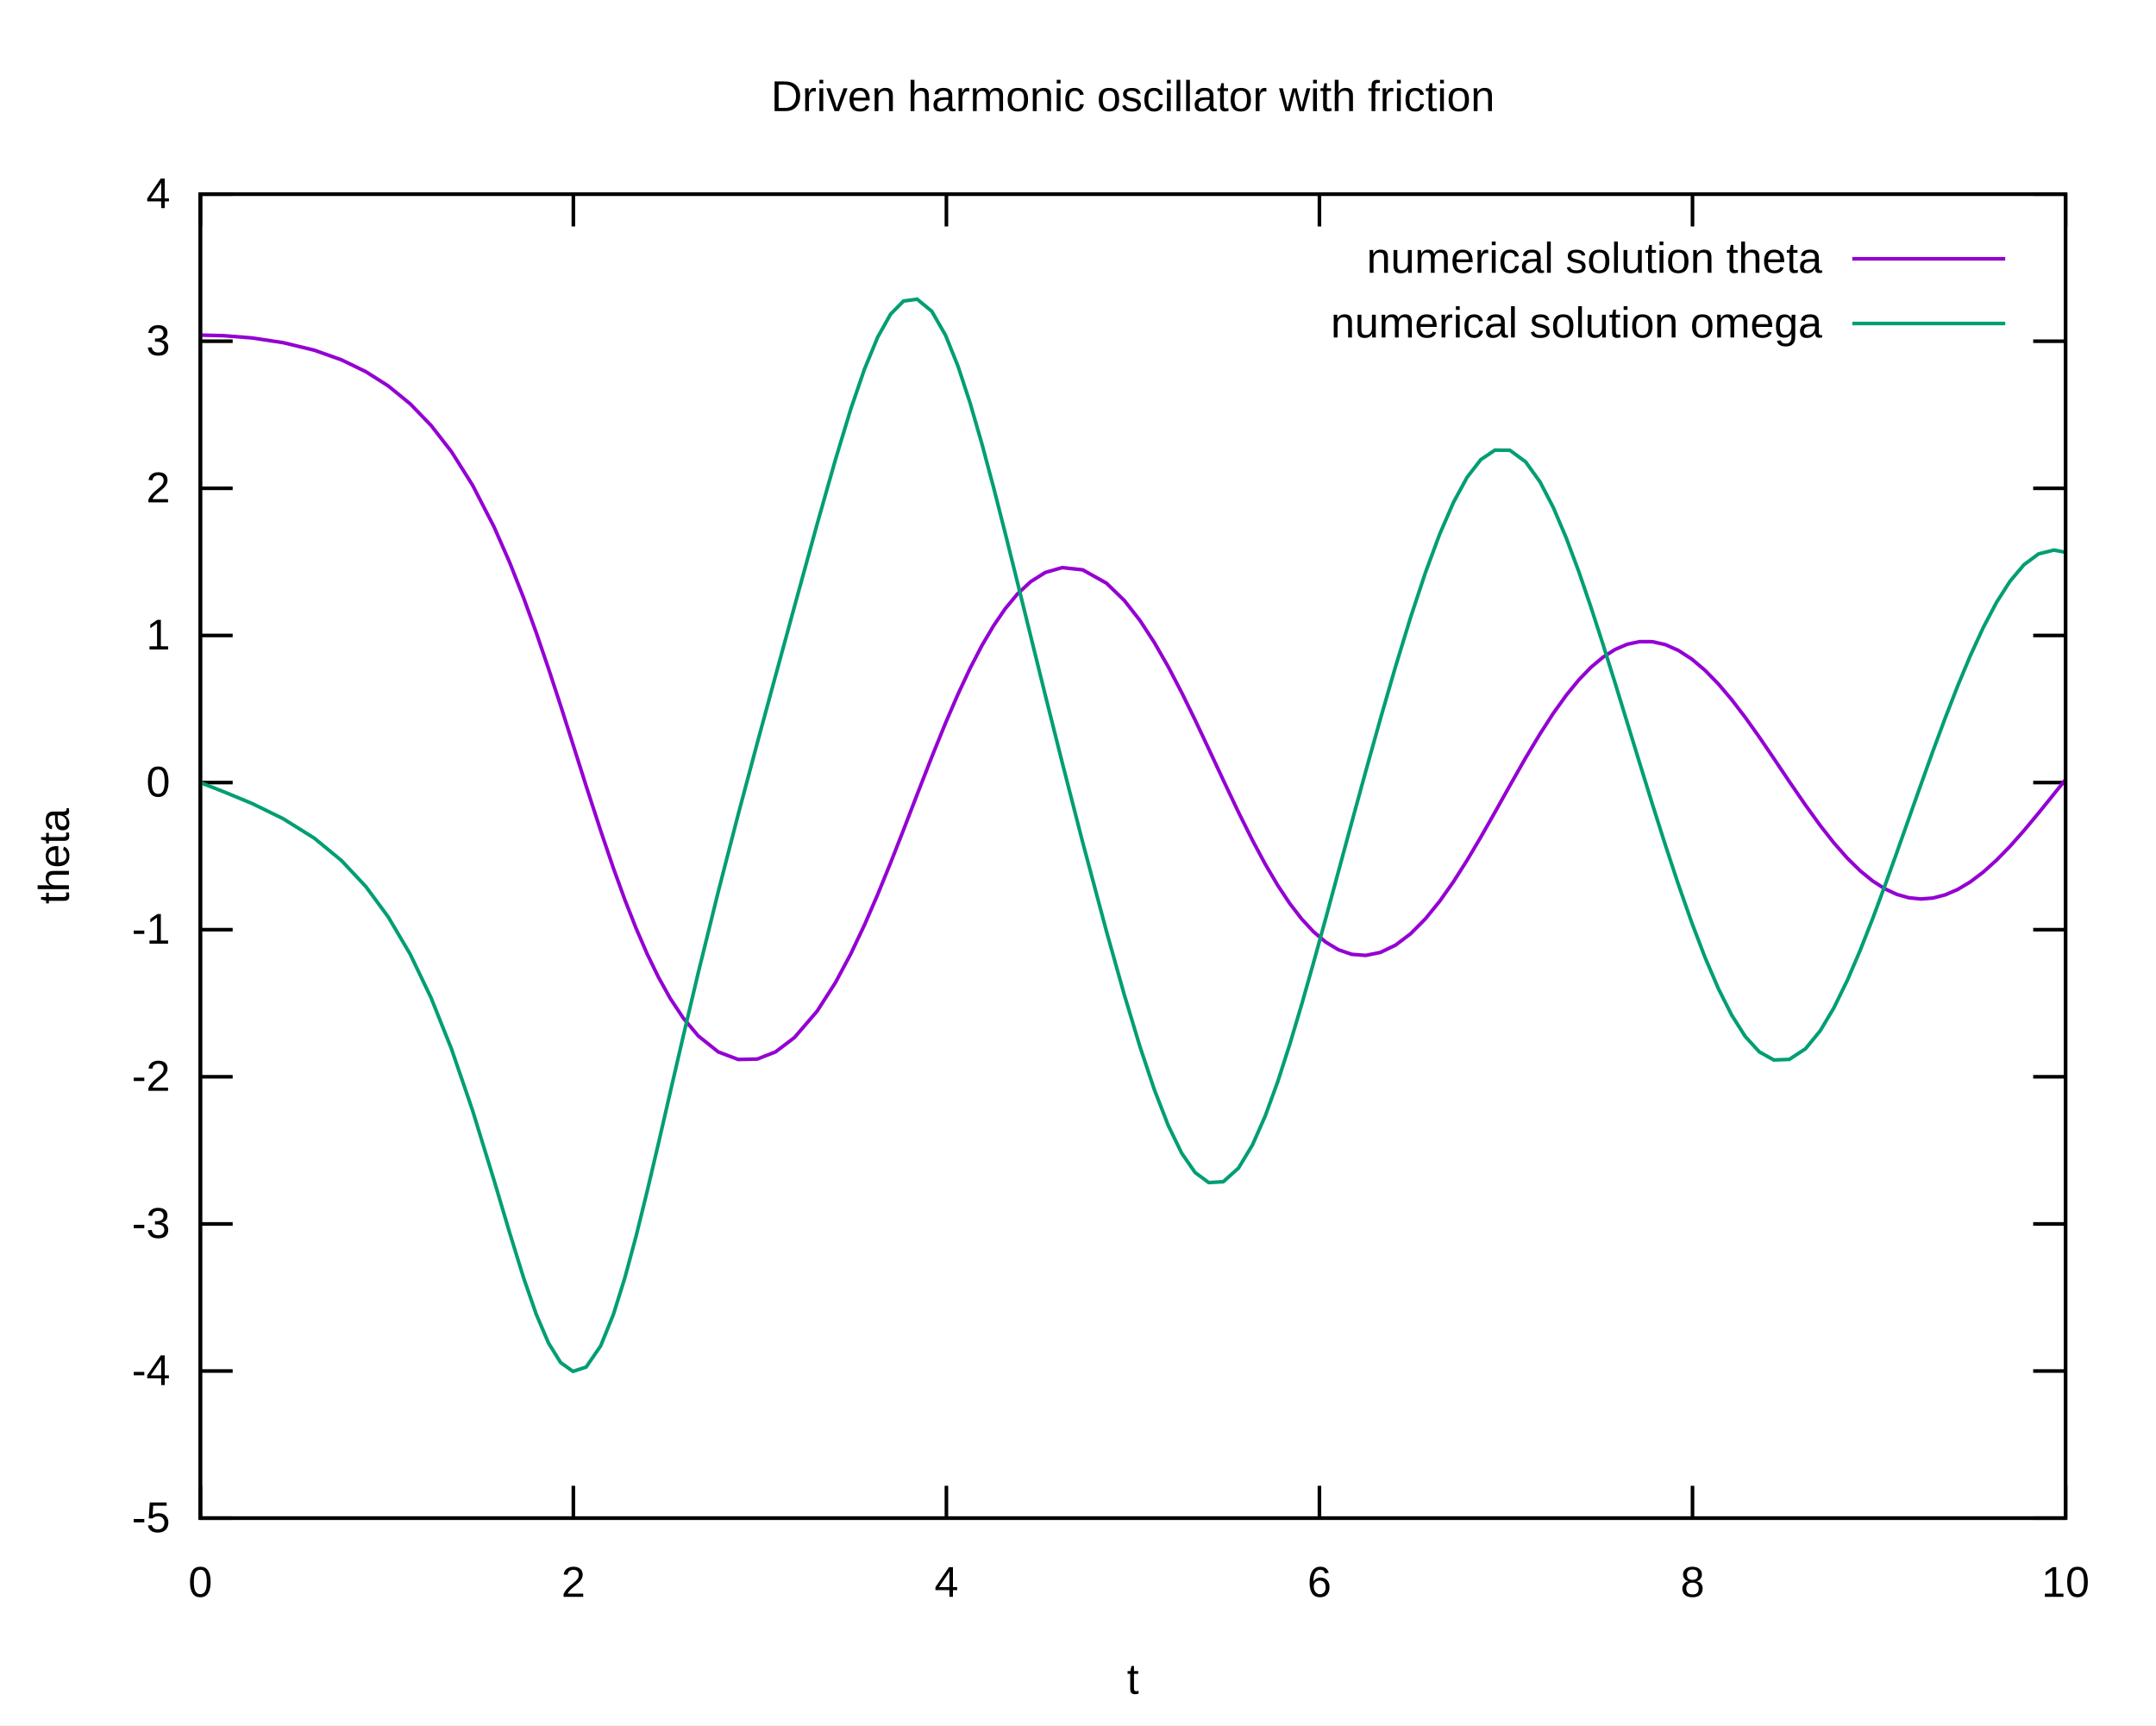
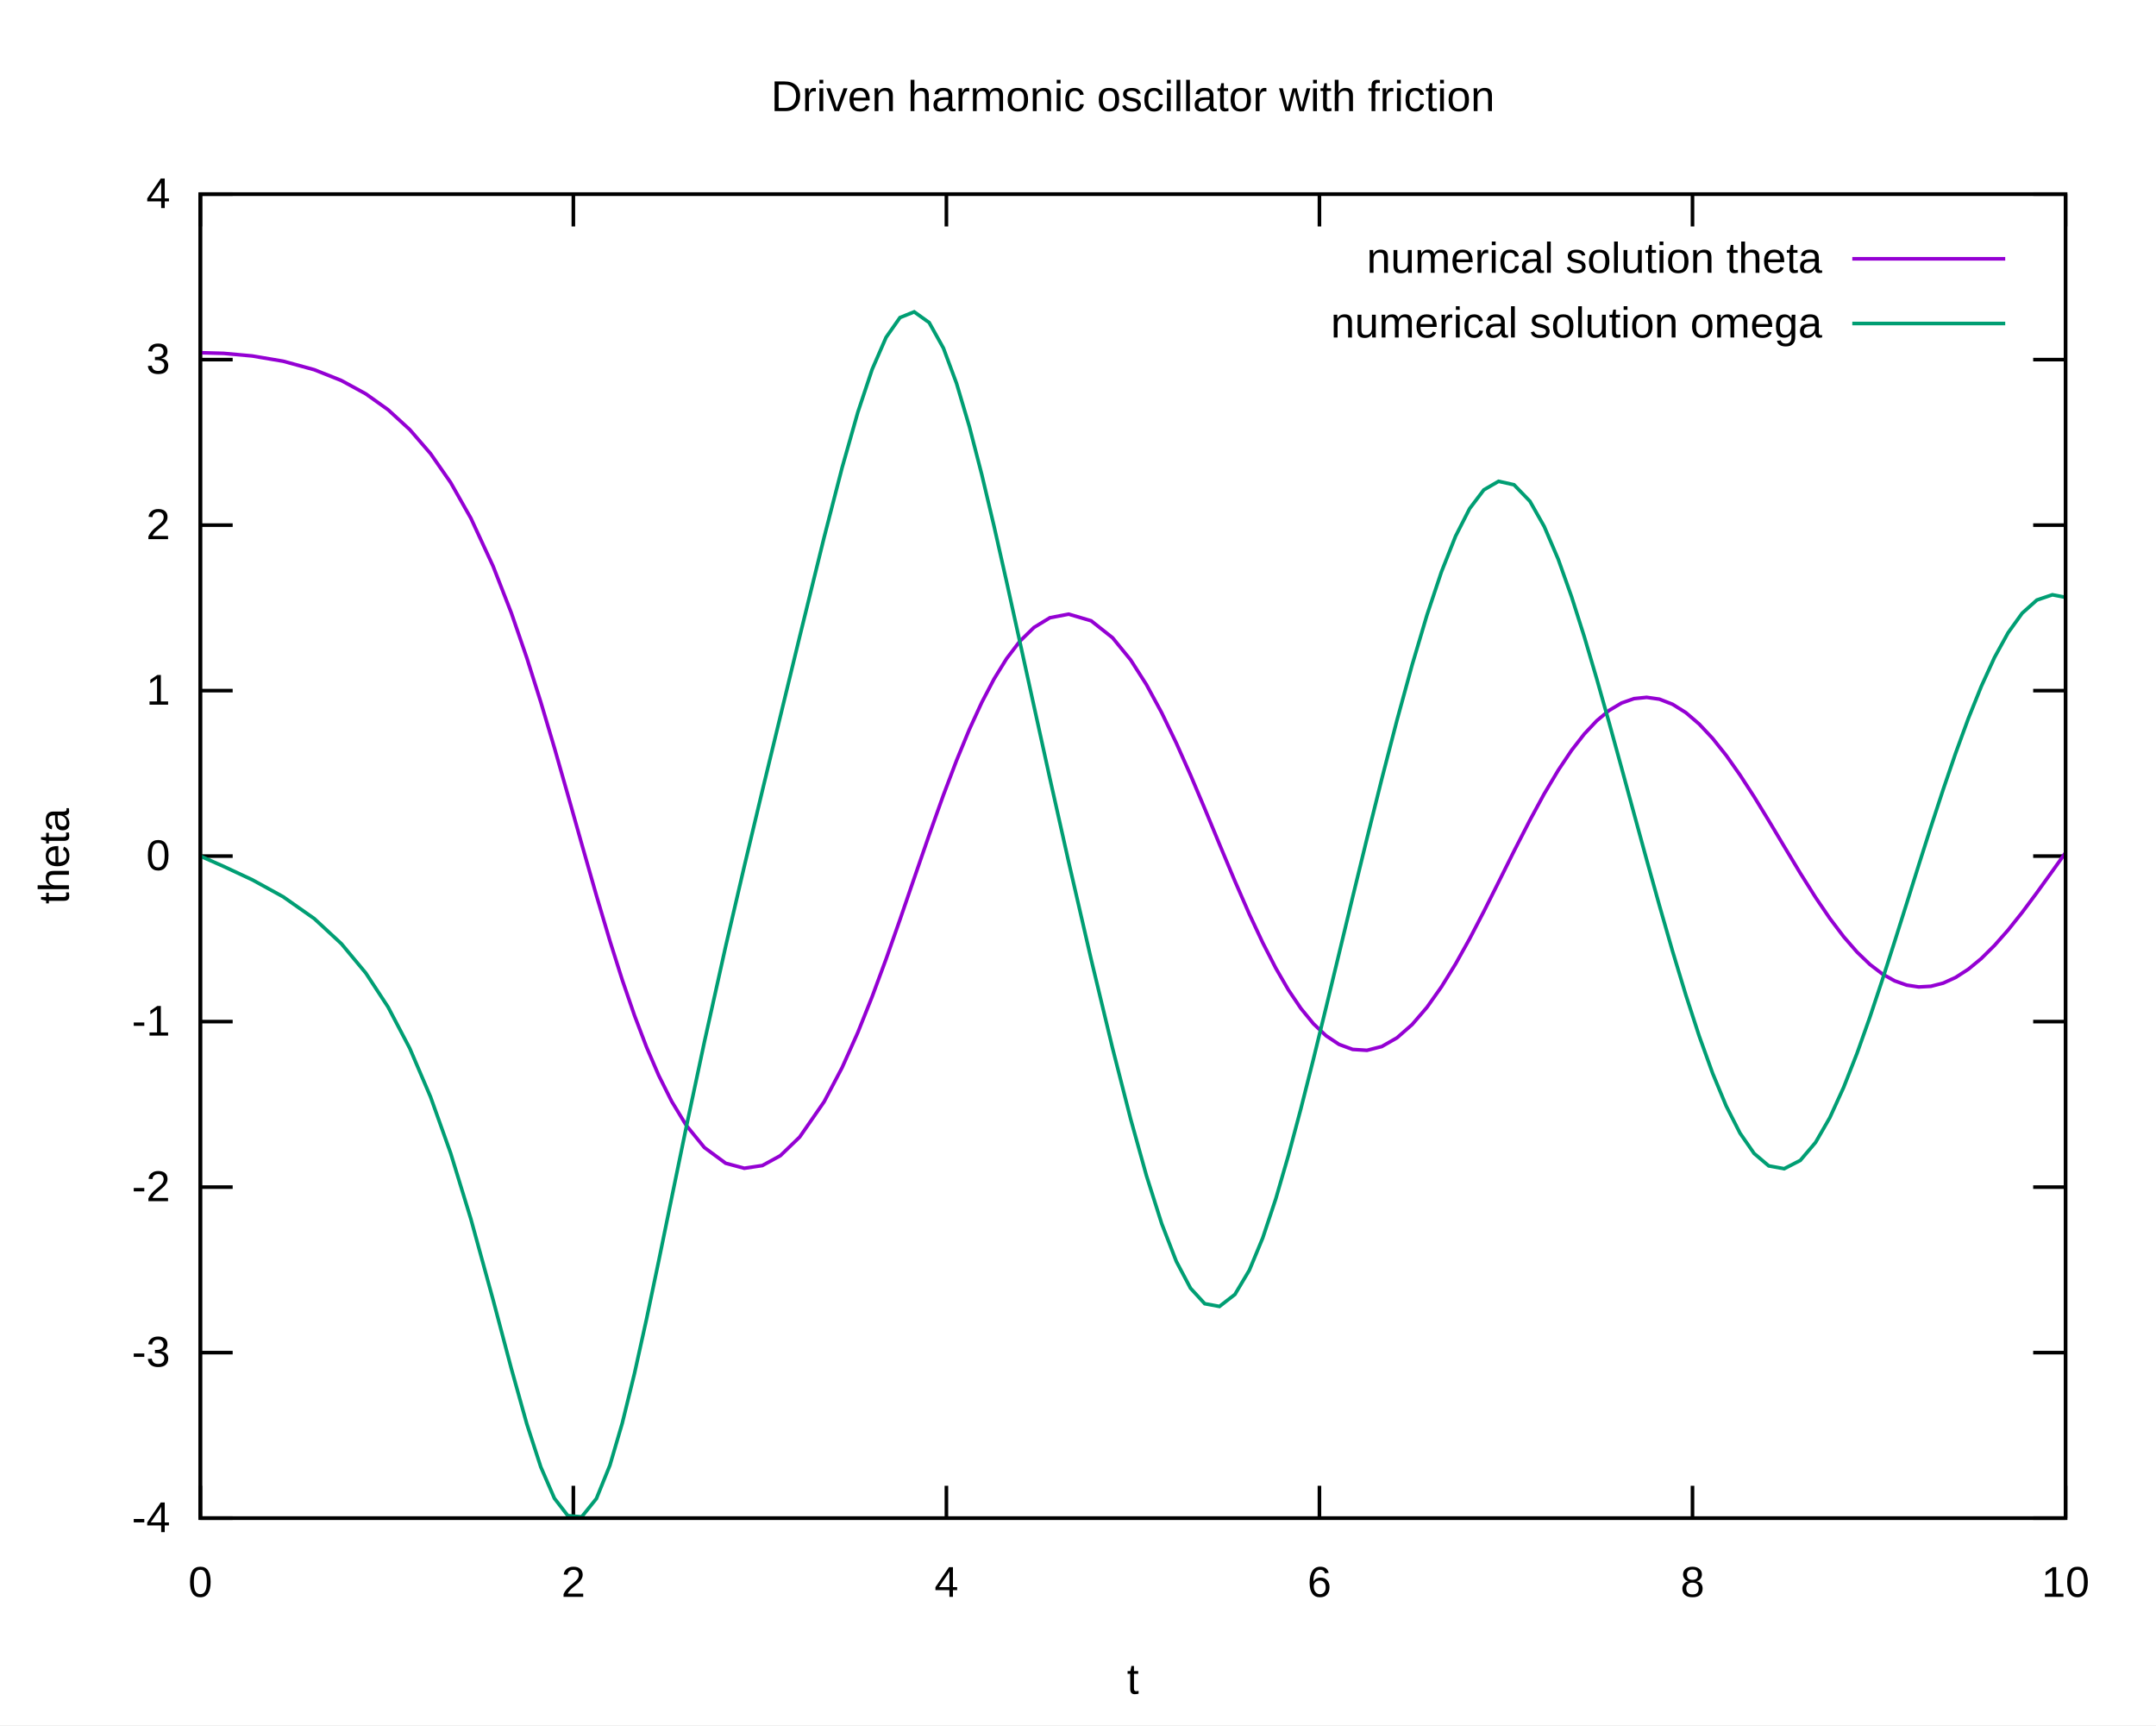
<svg xmlns="http://www.w3.org/2000/svg" xmlns:xlink="http://www.w3.org/1999/xlink" width="600" height="480" viewBox="0 0 600 480">
  <g id="gnuplot_canvas">
    <rect x="0" y="0" width="600" height="480" fill="#ffffff" />
    <defs>
      <circle id="gpDot" r="0.5" stroke-width="0.5" stroke="currentColor" />
      <path id="gpPt0" stroke-width="0.222" stroke="currentColor" d="M-1,0 h2 M0,-1 v2" />
      <path id="gpPt1" stroke-width="0.222" stroke="currentColor" d="M-1,-1 L1,1 M1,-1 L-1,1" />
      <path id="gpPt2" stroke-width="0.222" stroke="currentColor" d="M-1,0 L1,0 M0,-1 L0,1 M-1,-1 L1,1 M-1,1 L1,-1" />
      <rect id="gpPt3" stroke-width="0.222" stroke="currentColor" x="-1" y="-1" width="2" height="2" />
      <rect id="gpPt4" stroke-width="0.222" stroke="currentColor" fill="currentColor" x="-1" y="-1" width="2" height="2" />
      <circle id="gpPt5" stroke-width="0.222" stroke="currentColor" cx="0" cy="0" r="1" />
      <use xlink:href="#gpPt5" id="gpPt6" fill="currentColor" stroke="none" />
      <path id="gpPt7" stroke-width="0.222" stroke="currentColor" d="M0,-1.33 L-1.33,0.67 L1.33,0.67 z" />
      <use xlink:href="#gpPt7" id="gpPt8" fill="currentColor" stroke="none" />
      <use xlink:href="#gpPt7" id="gpPt9" stroke="currentColor" transform="rotate(180)" />
      <use xlink:href="#gpPt9" id="gpPt10" fill="currentColor" stroke="none" />
      <use xlink:href="#gpPt3" id="gpPt11" stroke="currentColor" transform="rotate(45)" />
      <use xlink:href="#gpPt11" id="gpPt12" fill="currentColor" stroke="none" />
      <path id="gpPt13" stroke-width="0.222" stroke="currentColor" d="M0,1.330 L1.265,0.411 L0.782,-1.067 L-0.782,-1.076 L-1.265,0.411 z" />
      <use xlink:href="#gpPt13" id="gpPt14" fill="currentColor" stroke="none" />
      <filter id="textbox" filterUnits="objectBoundingBox" x="0" y="0" height="1" width="1">
        <feFlood flood-color="#FFFFFF" flood-opacity="1" result="bgnd" />
        <feComposite in="SourceGraphic" in2="bgnd" operator="atop" />
      </filter>
      <filter id="greybox" filterUnits="objectBoundingBox" x="0" y="0" height="1" width="1">
        <feFlood flood-color="lightgrey" flood-opacity="1" result="grey" />
        <feComposite in="SourceGraphic" in2="grey" operator="atop" />
      </filter>
    </defs>
    <g fill="none" color="#FFFFFF" stroke="currentColor" stroke-width="1.00" stroke-linecap="butt" stroke-linejoin="miter">
</g>
    <g fill="none" color="black" stroke="currentColor" stroke-width="1.00" stroke-linecap="butt" stroke-linejoin="miter">
      <path stroke="black" d="M55.75,422.40 L64.75,422.40 M574.82,422.40 L565.82,422.40  " />
      <g transform="translate(47.36,426.30)" stroke="none" fill="black" font-family="Arial" font-size="12.00" text-anchor="end">
        <text>
-           <tspan font-family="Arial">-5</tspan>
-         </text>
-       </g>
-     </g>
-     <g fill="none" color="black" stroke="currentColor" stroke-width="1.00" stroke-linecap="butt" stroke-linejoin="miter">
-       <path stroke="black" d="M55.75,381.47 L64.75,381.47 M574.82,381.47 L565.82,381.47  " />
-       <g transform="translate(47.36,385.37)" stroke="none" fill="black" font-family="Arial" font-size="12.00" text-anchor="end">
-         <text>
          <tspan font-family="Arial">-4</tspan>
        </text>
      </g>
    </g>
    <g fill="none" color="black" stroke="currentColor" stroke-width="1.00" stroke-linecap="butt" stroke-linejoin="miter">
-       <path stroke="black" d="M55.75,340.54 L64.75,340.54 M574.82,340.54 L565.82,340.54  " />
-       <g transform="translate(47.36,344.44)" stroke="none" fill="black" font-family="Arial" font-size="12.00" text-anchor="end">
+       <path stroke="black" d="M55.75,376.35 L64.75,376.35 M574.82,376.35 L565.82,376.35  " />
+       <g transform="translate(47.36,380.25)" stroke="none" fill="black" font-family="Arial" font-size="12.00" text-anchor="end">
        <text>
          <tspan font-family="Arial">-3</tspan>
        </text>
      </g>
    </g>
    <g fill="none" color="black" stroke="currentColor" stroke-width="1.00" stroke-linecap="butt" stroke-linejoin="miter">
-       <path stroke="black" d="M55.75,299.60 L64.75,299.60 M574.82,299.60 L565.82,299.60  " />
-       <g transform="translate(47.36,303.50)" stroke="none" fill="black" font-family="Arial" font-size="12.00" text-anchor="end">
+       <path stroke="black" d="M55.75,330.30 L64.75,330.30 M574.82,330.30 L565.82,330.30  " />
+       <g transform="translate(47.36,334.20)" stroke="none" fill="black" font-family="Arial" font-size="12.00" text-anchor="end">
        <text>
          <tspan font-family="Arial">-2</tspan>
        </text>
      </g>
    </g>
    <g fill="none" color="black" stroke="currentColor" stroke-width="1.00" stroke-linecap="butt" stroke-linejoin="miter">
-       <path stroke="black" d="M55.75,258.67 L64.75,258.67 M574.82,258.67 L565.82,258.67  " />
-       <g transform="translate(47.36,262.57)" stroke="none" fill="black" font-family="Arial" font-size="12.00" text-anchor="end">
+       <path stroke="black" d="M55.75,284.25 L64.75,284.25 M574.82,284.25 L565.82,284.25  " />
+       <g transform="translate(47.36,288.15)" stroke="none" fill="black" font-family="Arial" font-size="12.00" text-anchor="end">
        <text>
          <tspan font-family="Arial">-1</tspan>
        </text>
      </g>
    </g>
    <g fill="none" color="black" stroke="currentColor" stroke-width="1.00" stroke-linecap="butt" stroke-linejoin="miter">
-       <path stroke="black" d="M55.75,217.74 L64.75,217.74 M574.82,217.74 L565.82,217.74  " />
-       <g transform="translate(47.36,221.64)" stroke="none" fill="black" font-family="Arial" font-size="12.00" text-anchor="end">
+       <path stroke="black" d="M55.75,238.20 L64.75,238.20 M574.82,238.20 L565.82,238.20  " />
+       <g transform="translate(47.36,242.10)" stroke="none" fill="black" font-family="Arial" font-size="12.00" text-anchor="end">
        <text>
          <tspan font-family="Arial"> 0</tspan>
        </text>
      </g>
    </g>
    <g fill="none" color="black" stroke="currentColor" stroke-width="1.00" stroke-linecap="butt" stroke-linejoin="miter">
-       <path stroke="black" d="M55.75,176.81 L64.75,176.81 M574.82,176.81 L565.82,176.81  " />
-       <g transform="translate(47.36,180.71)" stroke="none" fill="black" font-family="Arial" font-size="12.00" text-anchor="end">
+       <path stroke="black" d="M55.75,192.16 L64.75,192.16 M574.82,192.16 L565.82,192.16  " />
+       <g transform="translate(47.36,196.06)" stroke="none" fill="black" font-family="Arial" font-size="12.00" text-anchor="end">
        <text>
          <tspan font-family="Arial"> 1</tspan>
        </text>
      </g>
    </g>
    <g fill="none" color="black" stroke="currentColor" stroke-width="1.00" stroke-linecap="butt" stroke-linejoin="miter">
-       <path stroke="black" d="M55.75,135.87 L64.75,135.87 M574.82,135.87 L565.82,135.87  " />
-       <g transform="translate(47.36,139.77)" stroke="none" fill="black" font-family="Arial" font-size="12.00" text-anchor="end">
+       <path stroke="black" d="M55.75,146.11 L64.75,146.11 M574.82,146.11 L565.82,146.11  " />
+       <g transform="translate(47.36,150.01)" stroke="none" fill="black" font-family="Arial" font-size="12.00" text-anchor="end">
        <text>
          <tspan font-family="Arial"> 2</tspan>
        </text>
      </g>
    </g>
    <g fill="none" color="black" stroke="currentColor" stroke-width="1.00" stroke-linecap="butt" stroke-linejoin="miter">
-       <path stroke="black" d="M55.75,94.94 L64.75,94.94 M574.82,94.94 L565.82,94.94  " />
-       <g transform="translate(47.36,98.84)" stroke="none" fill="black" font-family="Arial" font-size="12.00" text-anchor="end">
+       <path stroke="black" d="M55.75,100.06 L64.75,100.06 M574.82,100.06 L565.82,100.06  " />
+       <g transform="translate(47.36,103.96)" stroke="none" fill="black" font-family="Arial" font-size="12.00" text-anchor="end">
        <text>
          <tspan font-family="Arial"> 3</tspan>
        </text>
      </g>
    </g>
    <g fill="none" color="black" stroke="currentColor" stroke-width="1.00" stroke-linecap="butt" stroke-linejoin="miter">
      <path stroke="black" d="M55.75,54.01 L64.75,54.01 M574.82,54.01 L565.82,54.01  " />
      <g transform="translate(47.36,57.91)" stroke="none" fill="black" font-family="Arial" font-size="12.00" text-anchor="end">
        <text>
          <tspan font-family="Arial"> 4</tspan>
        </text>
      </g>
    </g>
    <g fill="none" color="black" stroke="currentColor" stroke-width="1.00" stroke-linecap="butt" stroke-linejoin="miter">
      <path stroke="black" d="M55.75,422.40 L55.75,413.40 M55.75,54.01 L55.75,63.01  " />
      <g transform="translate(55.75,444.30)" stroke="none" fill="black" font-family="Arial" font-size="12.00" text-anchor="middle">
        <text>
          <tspan font-family="Arial"> 0</tspan>
        </text>
      </g>
    </g>
    <g fill="none" color="black" stroke="currentColor" stroke-width="1.00" stroke-linecap="butt" stroke-linejoin="miter">
      <path stroke="black" d="M159.56,422.40 L159.56,413.40 M159.56,54.01 L159.56,63.01  " />
      <g transform="translate(159.56,444.30)" stroke="none" fill="black" font-family="Arial" font-size="12.00" text-anchor="middle">
        <text>
          <tspan font-family="Arial"> 2</tspan>
        </text>
      </g>
    </g>
    <g fill="none" color="black" stroke="currentColor" stroke-width="1.00" stroke-linecap="butt" stroke-linejoin="miter">
      <path stroke="black" d="M263.38,422.40 L263.38,413.40 M263.38,54.01 L263.38,63.01  " />
      <g transform="translate(263.38,444.30)" stroke="none" fill="black" font-family="Arial" font-size="12.00" text-anchor="middle">
        <text>
          <tspan font-family="Arial"> 4</tspan>
        </text>
      </g>
    </g>
    <g fill="none" color="black" stroke="currentColor" stroke-width="1.00" stroke-linecap="butt" stroke-linejoin="miter">
      <path stroke="black" d="M367.19,422.40 L367.19,413.40 M367.19,54.01 L367.19,63.01  " />
      <g transform="translate(367.19,444.30)" stroke="none" fill="black" font-family="Arial" font-size="12.00" text-anchor="middle">
        <text>
          <tspan font-family="Arial"> 6</tspan>
        </text>
      </g>
    </g>
    <g fill="none" color="black" stroke="currentColor" stroke-width="1.00" stroke-linecap="butt" stroke-linejoin="miter">
      <path stroke="black" d="M471.01,422.40 L471.01,413.40 M471.01,54.01 L471.01,63.01  " />
      <g transform="translate(471.01,444.30)" stroke="none" fill="black" font-family="Arial" font-size="12.00" text-anchor="middle">
        <text>
          <tspan font-family="Arial"> 8</tspan>
        </text>
      </g>
    </g>
    <g fill="none" color="black" stroke="currentColor" stroke-width="1.00" stroke-linecap="butt" stroke-linejoin="miter">
      <path stroke="black" d="M574.82,422.40 L574.82,413.40 M574.82,54.01 L574.82,63.01  " />
      <g transform="translate(574.82,444.30)" stroke="none" fill="black" font-family="Arial" font-size="12.00" text-anchor="middle">
        <text>
          <tspan font-family="Arial"> 10</tspan>
        </text>
      </g>
    </g>
    <g fill="none" color="black" stroke="currentColor" stroke-width="1.00" stroke-linecap="butt" stroke-linejoin="miter">
</g>
    <g fill="none" color="black" stroke="currentColor" stroke-width="1.00" stroke-linecap="butt" stroke-linejoin="miter">
      <path stroke="black" d="M55.75,54.01 L55.75,422.40 L574.82,422.40 L574.82,54.01 L55.75,54.01 Z  " />
    </g>
    <g fill="none" color="black" stroke="currentColor" stroke-width="1.00" stroke-linecap="butt" stroke-linejoin="miter">
</g>
    <g id="gnuplot_plot_1">
      <g fill="none" color="black" stroke="currentColor" stroke-width="1.00" stroke-linecap="butt" stroke-linejoin="miter">
        <g transform="translate(507.09,75.91)" stroke="none" fill="black" font-family="Arial" font-size="12.00" text-anchor="end">
          <text>
            <tspan font-family="Arial">numerical solution theta</tspan>
          </text>
        </g>
      </g>
      <g fill="none" color="black" stroke="currentColor" stroke-width="1.00" stroke-linecap="butt" stroke-linejoin="miter">
-         <path stroke="rgb(148,   0, 211)" d="M515.48,72.01 L558.04,72.01 M55.75,93.24 L62.24,93.40 L70.18,94.03 L78.79,95.34 L87.46,97.44 L95.02,100.12   L101.82,103.42 L108.05,107.38 L114.14,112.35 L119.97,118.38 L125.66,125.70 L131.50,134.97 L137.50,146.63 L141.88,156.60   L145.73,166.38 L149.23,176.02 L152.65,186.05 L156.02,196.34 L159.45,207.10 L163.12,218.69 L167.16,231.12 L170.68,241.50   L173.89,250.34 L177.03,258.33 L180.12,265.47 L183.26,271.93 L186.54,277.83 L190.14,283.26 L194.32,288.23 L199.91,292.70   L205.45,294.78 L210.75,294.67 L215.83,292.67 L221.08,288.69 L227.39,281.35 L232.48,273.42 L236.76,265.41 L240.56,257.40   L244.25,248.89 L247.84,240.08 L251.45,230.88 L255.22,221.09 L259.30,210.63 L263.14,201.16 L266.62,193.10 L270.01,185.87   L273.28,179.57 L276.51,174.09 L279.78,169.32 L283.19,165.22 L286.84,161.83 L290.90,159.28 L295.61,157.93 L301.30,158.55   L307.91,162.25 L312.86,167.04 L317.25,172.65 L321.23,178.75 L325.11,185.52 L328.87,192.73 L332.59,200.33 L336.39,208.40   L340.41,217.02 L344.67,226.01 L348.56,233.81 L352.11,240.45 L355.59,246.35 L358.95,251.42 L362.26,255.71 L365.58,259.28   L368.97,262.14 L372.48,264.26 L376.17,265.53 L380.07,265.83 L384.16,265.00 L388.37,262.97 L392.58,259.78 L396.69,255.64   L400.66,250.75 L404.51,245.29 L408.29,239.34 L412.10,232.91 L416.03,226.00 L420.18,218.58 L424.55,210.90 L428.58,204.19   L432.27,198.47 L435.89,193.43 L439.37,189.17 L442.76,185.66 L446.11,182.85 L449.46,180.71 L452.84,179.26 L456.29,178.53   L459.80,178.54 L463.40,179.34 L467.05,180.95 L470.75,183.34 L474.47,186.48 L478.19,190.28 L481.93,194.69 L485.71,199.63   L489.60,205.09 L493.65,211.05 L497.95,217.45 L502.45,224.01 L506.58,229.72 L510.38,234.55 L514.10,238.78 L517.68,242.29   L521.15,245.12 L524.53,247.29 L527.88,248.85 L531.21,249.79 L534.56,250.13 L537.93,249.87 L541.35,248.98 L544.82,247.48   L548.36,245.35 L551.96,242.62 L555.63,239.31 L559.39,235.46 L563.26,231.09 L567.31,226.23 L571.60,220.92 L574.82,216.92    " />
+         <path stroke="rgb(148,   0, 211)" d="M515.48,72.01 L558.04,72.01 M55.75,98.14 L62.24,98.32 L70.18,99.04 L78.79,100.50 L87.46,102.87 L95.01,105.88   L101.79,109.58 L107.99,114.00 L114.04,119.54 L119.82,126.22 L125.41,134.26 L131.04,144.19 L137.22,157.53 L142.28,170.49   L146.62,183.08 L150.50,195.35 L154.29,208.08 L158.02,221.14 L161.88,234.80 L165.98,249.16 L169.73,261.78 L173.18,272.68   L176.57,282.53 L179.91,291.31 L183.31,299.22 L186.92,306.44 L190.97,313.10 L196.03,319.29 L201.95,323.66 L207.13,325.05   L212.15,324.30 L217.17,321.55 L222.54,316.37 L229.34,306.56 L234.36,297.03 L238.73,287.27 L242.70,277.34 L246.60,266.82   L250.46,255.86 L254.41,244.36 L258.58,232.30 L262.55,221.20 L266.20,211.59 L269.77,202.94 L273.23,195.42 L276.65,188.89   L280.13,183.25 L283.78,178.46 L287.74,174.59 L292.18,171.88 L297.41,170.88 L303.66,172.73 L309.63,177.46 L314.65,183.61   L319.04,190.48 L323.30,198.33 L327.36,206.76 L331.31,215.63 L335.27,224.99 L339.37,234.90 L343.67,245.17 L347.69,254.37   L351.41,262.31 L355.05,269.39 L358.57,275.46 L362.03,280.58 L365.49,284.81 L369.01,288.16 L372.65,290.59 L376.44,291.99   L380.42,292.24 L384.55,291.18 L388.77,288.76 L392.99,285.06 L397.12,280.26 L401.14,274.58 L405.08,268.20 L408.99,261.20   L412.94,253.61 L417.04,245.45 L421.34,236.82 L425.77,228.19 L429.75,220.85 L433.65,214.31 L437.35,208.78 L440.91,204.21   L444.38,200.52 L447.82,197.66 L451.26,195.61 L454.73,194.39 L458.25,194.03 L461.83,194.54 L465.46,195.96 L469.15,198.27   L472.87,201.46 L476.62,205.46 L480.40,210.20 L484.23,215.63 L488.16,221.68 L492.23,228.33 L496.52,235.50 L501.01,242.95   L505.27,249.71 L509.22,255.52 L513.09,260.64 L516.80,264.90 L520.37,268.33 L523.83,270.98 L527.24,272.90 L530.62,274.10   L533.98,274.61 L537.36,274.42 L540.78,273.54 L544.24,271.96 L547.77,269.68 L551.38,266.70 L555.06,263.05 L558.85,258.76   L562.76,253.86 L566.85,248.37 L571.17,242.37 L574.82,237.27  " />
      </g>
    </g>
    <g id="gnuplot_plot_2">
      <g fill="none" color="black" stroke="currentColor" stroke-width="1.00" stroke-linecap="butt" stroke-linejoin="miter">
        <g transform="translate(507.09,93.91)" stroke="none" fill="black" font-family="Arial" font-size="12.00" text-anchor="end">
          <text>
            <tspan font-family="Arial">numerical solution omega</tspan>
          </text>
        </g>
      </g>
      <g fill="none" color="black" stroke="currentColor" stroke-width="1.00" stroke-linecap="butt" stroke-linejoin="miter">
-         <path stroke="rgb(  0, 158, 115)" d="M515.48,90.01 L558.04,90.01 M55.75,217.74 L62.24,220.29 L70.18,223.58 L78.79,227.79 L87.46,233.21 L95.02,239.43   L101.82,246.69 L108.05,255.14 L114.14,265.47 L119.97,277.65 L125.66,291.90 L131.50,308.93 L137.50,328.44 L141.88,343.17   L145.73,355.60 L149.23,365.68 L152.65,373.70 L156.02,379.12 L159.45,381.57 L163.12,380.37 L167.16,374.48 L170.68,365.79   L173.89,355.55 L177.03,343.90 L180.12,331.37 L183.26,318.06 L186.54,303.83 L190.14,288.32 L194.32,270.65 L199.91,248.01   L205.45,226.55 L210.75,206.71 L215.83,188.02 L221.08,168.80 L227.39,145.87 L232.48,127.94 L236.76,113.84 L240.56,102.76   L244.25,93.82 L247.84,87.42 L251.45,83.76 L255.22,83.24 L259.30,86.60 L263.14,93.29 L266.62,101.93 L270.01,112.25   L273.28,123.58 L276.51,135.65 L279.78,148.48 L283.19,162.19 L286.84,177.02 L290.90,193.43 L295.61,212.19 L301.30,234.34   L307.91,259.09 L312.86,276.70 L317.25,291.24 L321.23,303.14 L325.11,313.14 L328.87,320.88 L332.59,326.25 L336.39,329.04   L340.41,328.81 L344.67,325.00 L348.56,318.55 L352.11,310.49 L355.59,300.96 L358.95,290.53 L362.26,279.43 L365.58,267.73   L368.97,255.42 L372.48,242.47 L376.17,228.85 L380.07,214.62 L384.16,200.00 L388.37,185.47 L392.58,171.71 L396.69,159.31   L400.66,148.60 L404.51,139.74 L408.29,132.79 L412.10,127.88 L416.03,125.24 L420.18,125.28 L424.55,128.48 L428.58,134.08   L432.27,141.20 L435.89,149.71 L439.37,159.05 L442.76,168.96 L446.11,179.31 L449.46,190.02 L452.84,201.03 L456.29,212.26   L459.80,223.62 L463.40,234.94 L467.05,246.00 L470.75,256.56 L474.47,266.32 L478.19,275.03 L481.93,282.46 L485.71,288.42   L489.60,292.67 L493.65,294.93 L497.95,294.76 L502.45,291.81 L506.58,286.77 L510.38,280.38 L514.10,272.76 L517.68,264.41   L521.15,255.60 L524.53,246.49 L527.88,237.18 L531.21,227.77 L534.56,218.34 L537.93,208.96 L541.35,199.75 L544.82,190.83   L548.36,182.36 L551.96,174.54 L555.63,167.58 L559.39,161.70 L563.26,157.12 L567.31,154.12 L571.60,153.05 L574.82,153.68    " />
+         <path stroke="rgb(  0, 158, 115)" d="M515.48,90.01 L558.04,90.01 M55.75,238.20 L62.24,241.07 L70.18,244.78 L78.79,249.51 L87.46,255.60 L95.01,262.59   L101.79,270.73 L107.99,280.18 L114.04,291.70 L119.82,305.21 L125.41,320.85 L131.04,339.17 L137.22,361.64 L142.28,380.72   L146.62,396.24 L150.50,408.17 L154.29,416.90 L158.02,421.72 L161.88,422.05 L165.98,416.96 L169.73,407.70 L173.18,395.95   L176.57,382.16 L179.91,367.08 L183.31,350.87 L186.92,333.29 L190.97,313.66 L196.03,289.89 L201.95,263.30 L207.13,241.04   L212.15,220.02 L217.17,199.30 L222.54,177.17 L229.34,149.54 L234.36,130.09 L238.73,114.71 L242.70,102.80 L246.60,93.85   L250.46,88.36 L254.41,86.77 L258.58,89.75 L262.55,96.87 L266.20,106.67 L269.77,118.69 L273.23,132.07 L276.65,146.47   L280.13,161.87 L283.78,178.41 L287.74,196.45 L292.18,216.60 L297.41,239.87 L303.66,266.93 L309.63,291.70 L314.65,311.34   L319.04,327.09 L323.30,340.49 L327.36,350.97 L331.31,358.43 L335.27,362.74 L339.37,363.50 L343.67,360.16 L347.69,353.41   L351.41,344.44 L355.05,333.53 L358.57,321.43 L362.03,308.47 L365.49,294.79 L369.01,280.41 L372.65,265.33 L376.44,249.59   L380.42,233.28 L384.55,216.70 L388.77,200.39 L392.99,185.00 L397.12,171.12 L401.14,159.11 L405.08,149.18 L408.99,141.51   L412.94,136.30 L417.04,133.92 L421.34,134.88 L425.77,139.47 L429.75,146.50 L433.65,155.62 L437.35,166.01 L440.91,177.20   L444.38,188.94 L447.82,201.12 L451.26,213.62 L454.73,226.36 L458.25,239.21 L461.83,252.04 L465.46,264.66 L469.15,276.83   L472.87,288.26 L476.62,298.66 L480.40,307.76 L484.23,315.28 L488.16,320.94 L492.23,324.39 L496.52,325.18 L501.01,322.87   L505.27,317.85 L509.22,310.99 L513.09,302.51 L516.80,293.07 L520.37,283.04 L523.83,272.65 L527.24,262.05 L530.62,251.36   L533.98,240.66 L537.36,230.06 L540.78,219.65 L544.24,209.55 L547.77,199.92 L551.38,190.97 L555.06,182.92 L558.85,176.04   L562.76,170.61 L566.85,166.95 L571.17,165.49 L574.82,166.20  " />
      </g>
    </g>
    <g fill="none" color="#FFFFFF" stroke="rgb(  0, 158, 115)" stroke-width="2.00" stroke-linecap="butt" stroke-linejoin="miter">
</g>
    <g fill="none" color="black" stroke="currentColor" stroke-width="2.00" stroke-linecap="butt" stroke-linejoin="miter">
</g>
    <g fill="none" color="black" stroke="black" stroke-width="1.00" stroke-linecap="butt" stroke-linejoin="miter">
</g>
    <g fill="none" color="black" stroke="currentColor" stroke-width="1.00" stroke-linecap="butt" stroke-linejoin="miter">
      <path stroke="black" d="M55.75,54.01 L55.75,422.40 L574.82,422.40 L574.82,54.01 L55.75,54.01 Z  " />
      <g transform="translate(19.18,238.21) rotate(270.00)" stroke="none" fill="black" font-family="Arial" font-size="12.00" text-anchor="middle">
        <text>
          <tspan font-family="Arial">theta</tspan>
        </text>
      </g>
    </g>
    <g fill="none" color="black" stroke="currentColor" stroke-width="1.00" stroke-linecap="butt" stroke-linejoin="miter">
      <g transform="translate(315.28,471.30)" stroke="none" fill="black" font-family="Arial" font-size="12.00" text-anchor="middle">
        <text>
          <tspan font-family="Arial">t</tspan>
        </text>
      </g>
    </g>
    <g fill="none" color="black" stroke="currentColor" stroke-width="1.00" stroke-linecap="butt" stroke-linejoin="miter">
</g>
    <g fill="none" color="black" stroke="currentColor" stroke-width="1.00" stroke-linecap="butt" stroke-linejoin="miter">
      <g transform="translate(315.28,30.91)" stroke="none" fill="black" font-family="Arial" font-size="12.00" text-anchor="middle">
        <text>
          <tspan font-family="Arial">Driven harmonic oscillator with friction</tspan>
        </text>
      </g>
    </g>
    <g fill="none" color="black" stroke="currentColor" stroke-width="1.00" stroke-linecap="butt" stroke-linejoin="miter">
</g>
  </g>
</svg>
